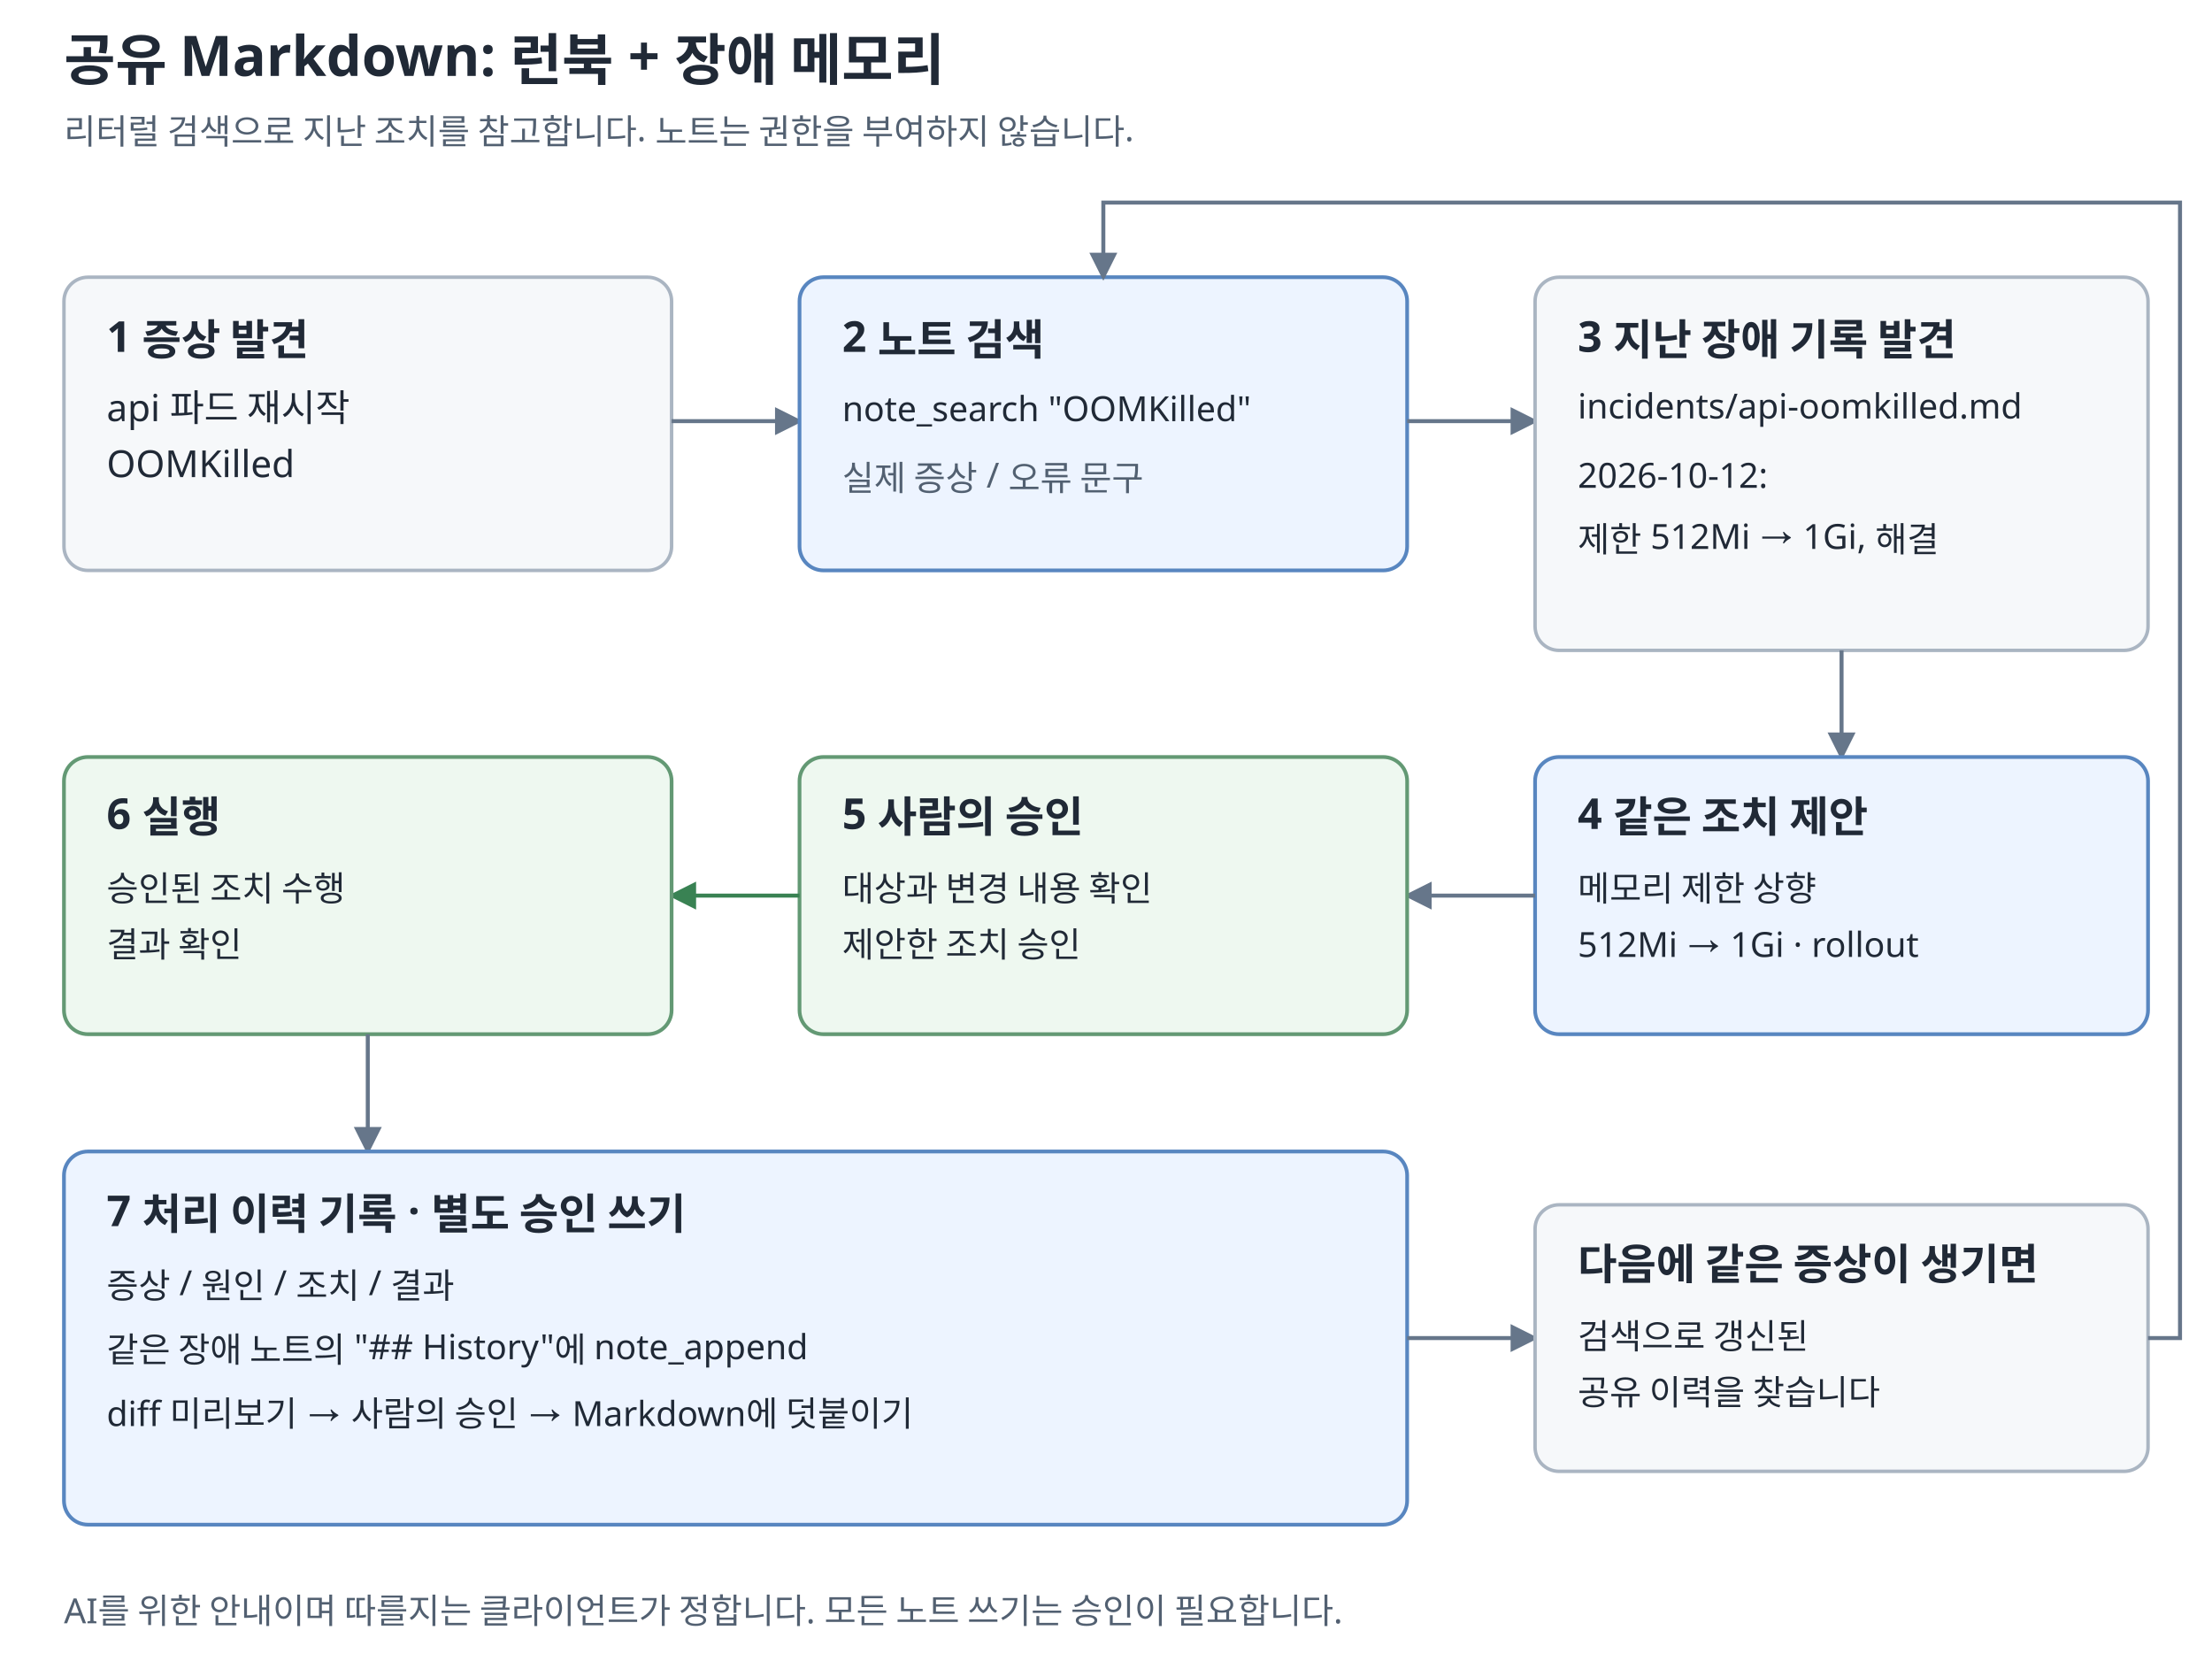
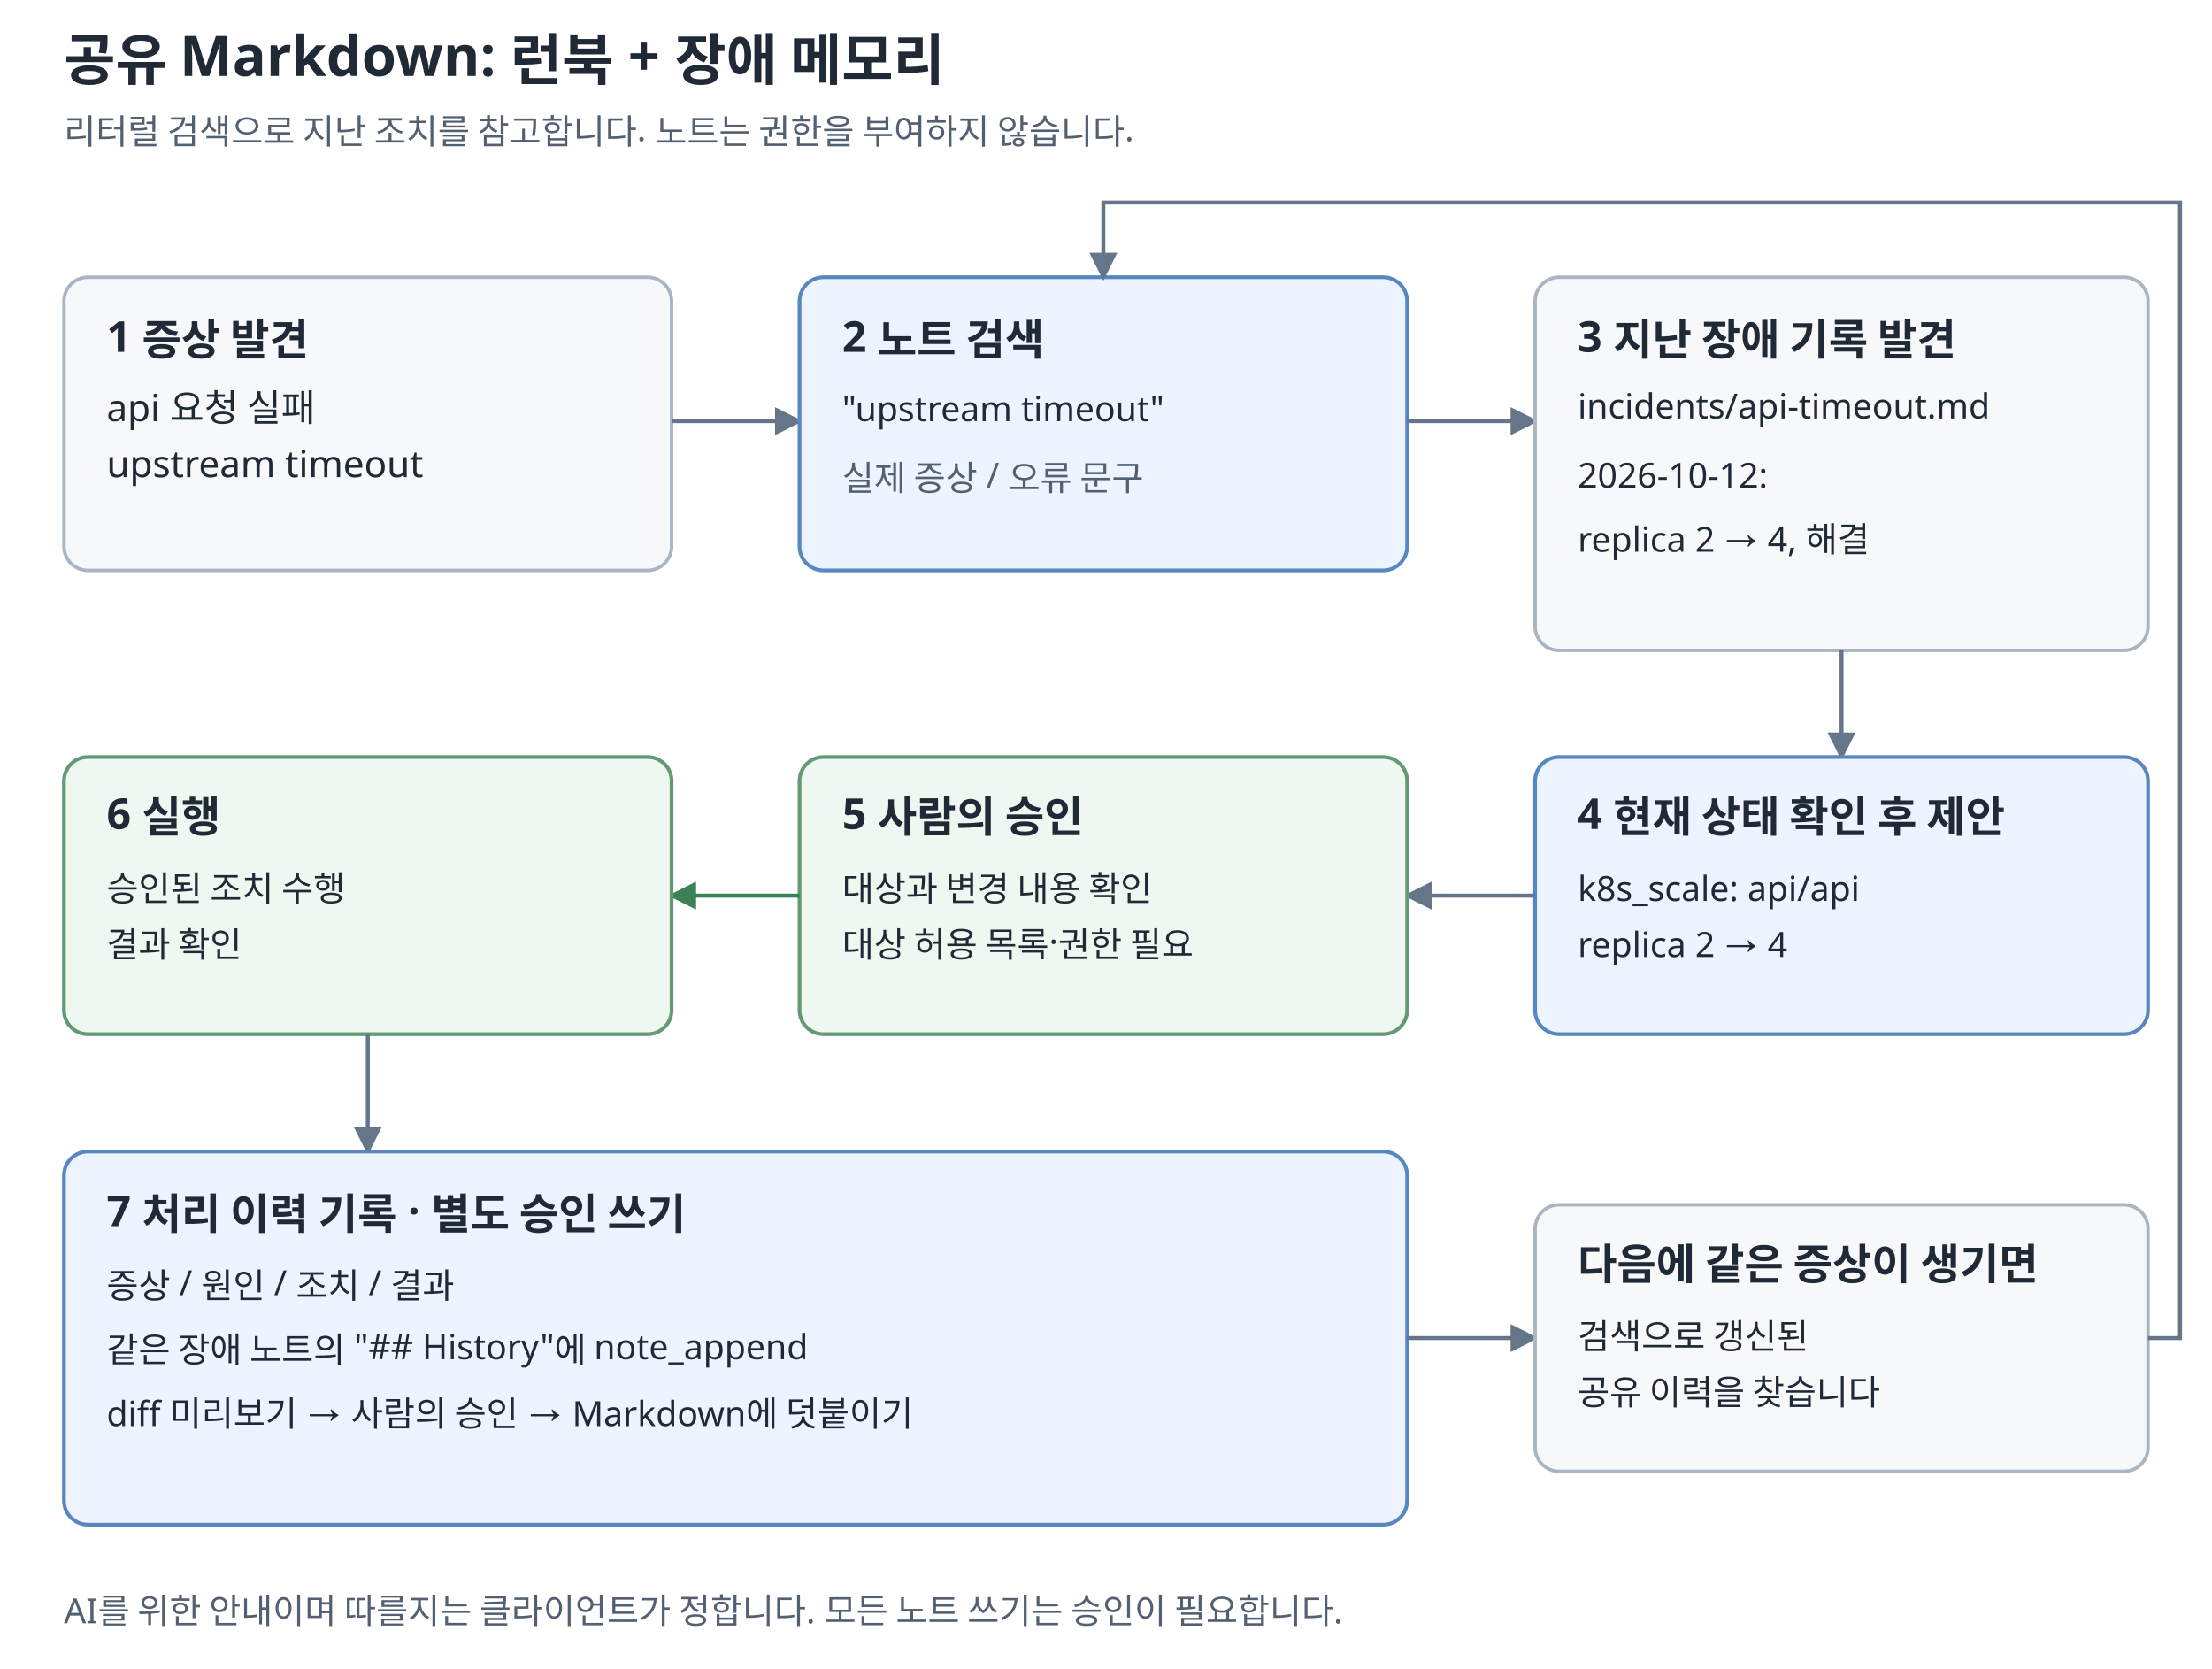
<svg xmlns="http://www.w3.org/2000/svg" viewBox="0 0 830 626" role="img" aria-labelledby="title desc" lang="ko">
  <style>
svg { font-family: -apple-system, BlinkMacSystemFont, "Segoe UI", "Noto Sans KR", "Apple SD Gothic Neo", "Malgun Gothic", "Noto Sans", Helvetica, Arial, sans-serif; font-size: 14px; }
text { fill: #202936; }
.title { font-size: 21px; font-weight: 700; }
.head { font-size: 16px; font-weight: 650; }
.small { font-size: 13px; }
.muted { fill: #526071; }
.box { fill: #f6f8fa; stroke: #aab5c2; stroke-width: 1.3; }
.accent { fill: #edf4ff; stroke: #5886c0; stroke-width: 1.4; }
.good { fill: #eef8f0; stroke: #639974; stroke-width: 1.4; }
.bad { fill: #fff1f0; stroke: #bc6664; stroke-width: 1.4; }
.boundary { fill: none; stroke: #8895a5; stroke-width: 1.3; stroke-dasharray: 6 5; }
.line { fill: none; stroke: #66768a; stroke-width: 1.5; marker-end: url(#arrow); }
.return { stroke-dasharray: 4 4; }
.allow { stroke: #398253; marker-end: url(#allow); }
.deny { stroke: #b44848; marker-end: url(#deny); }
.arrow { fill: #66768a; }
.allow-tip { fill: #398253; }
.deny-tip { fill: #b44848; }
@media (prefers-color-scheme: dark) {
 text { fill: #e5eaf1; }
 .muted { fill: #b3bfd0; }
 .box { fill: #202833; stroke: #64748b; }
 .accent { fill: #1a304c; stroke: #79a4df; }
 .good { fill: #183427; stroke: #77b68b; }
 .bad { fill: #3c2428; stroke: #d48989; }
 .boundary { stroke: #98a7bb; }
 .line { stroke: #a2b1c5; }
 .allow { stroke: #8bc99e; }
 .deny { stroke: #eda0a0; }
 .arrow { fill: #a2b1c5; }
 .allow-tip { fill: #8bc99e; }
 .deny-tip { fill: #eda0a0; }
}
</style>
  <defs>
    <marker id="arrow" viewBox="0 0 8 8" refX="7" refY="4" markerWidth="7" markerHeight="7" orient="auto">
      <path class="arrow" d="M0 0 8 4 0 8Z" />
    </marker>
    <marker id="allow" viewBox="0 0 8 8" refX="7" refY="4" markerWidth="7" markerHeight="7" orient="auto">
      <path class="allow-tip" d="M0 0 8 4 0 8Z" />
    </marker>
    <marker id="deny" viewBox="0 0 8 8" refX="7" refY="4" markerWidth="7" markerHeight="7" orient="auto">
      <path class="deny-tip" d="M0 0 8 4 0 8Z" />
    </marker>
  </defs>
  <text x="24" y="30" class="title">공유 Markdown: 런북 + 장애 메모리</text>
  <text x="24" y="54" class="small muted">리터럴 검색으로 지난 조치를 참고합니다. 노트는 권한을 부여하지 않습니다.</text>
  <rect x="24" y="104" width="228" height="110" rx="9" class="box" />
  <text x="40" y="132" class="head">1  증상 발견</text>
-   <text x="40" y="158">api 파드 재시작</text>
-   <text x="40" y="179">OOMKilled</text>
+   <text x="40" y="158">api 요청 실패</text>
+   <text x="40" y="179">upstream timeout</text>
  <path d="M252 158 H300" class="line " />
  <rect x="300" y="104" width="228" height="110" rx="9" class="accent" />
  <text x="316" y="132" class="head">2  노트 검색</text>
-   <text x="316" y="158" class="small">note_search "OOMKilled"</text>
+   <text x="316" y="158" class="small">"upstream timeout"</text>
  <text x="316" y="184" class="small muted">실제 증상 / 오류 문구</text>
  <path d="M528 158 H576" class="line " />
  <rect x="576" y="104" width="230" height="140" rx="9" class="box" />
  <text x="592" y="132" class="head">3  지난 장애 기록 발견</text>
-   <text x="592" y="157" class="small">incidents/api-oomkilled.md</text>
+   <text x="592" y="157" class="small">incidents/api-timeout.md</text>
  <text x="592" y="183" class="small">2026-10-12:</text>
-   <text x="592" y="207" class="small">제한 512Mi → 1Gi, 해결</text>
+   <text x="592" y="207" class="small">replica 2 → 4, 해결</text>
  <path d="M691 244 V284" class="line " />
  <rect x="576" y="284" width="230" height="104" rx="9" class="accent" />
-   <text x="592" y="311" class="head">4  같은 조치 제안</text>
-   <text x="592" y="338" class="small">메모리 제한 상향</text>
-   <text x="592" y="359" class="small">512Mi → 1Gi · rollout</text>
+   <text x="592" y="311" class="head">4  현재 상태 확인 후 제안</text>
+   <text x="592" y="338" class="small">k8s_scale: api/api</text>
+   <text x="592" y="359" class="small">replica 2 → 4</text>
  <path d="M576 336 H528" class="line " />
  <rect x="300" y="284" width="228" height="104" rx="9" class="good" />
  <text x="316" y="311" class="head">5  사람의 승인</text>
  <text x="316" y="338" class="small">대상과 변경 내용 확인</text>
-   <text x="316" y="359" class="small">제안한 조치 승인</text>
+   <text x="316" y="359" class="small">대상 허용 목록·권한 필요</text>
  <path d="M300 336 H252" class="line allow" />
  <rect x="24" y="284" width="228" height="104" rx="9" class="good" />
  <text x="40" y="311" class="head">6  실행</text>
  <text x="40" y="338" class="small">승인된 조치 수행</text>
  <text x="40" y="359" class="small">결과 확인</text>
  <path d="M138 388 V432" class="line " />
  <rect x="24" y="432" width="504" height="140" rx="9" class="accent" />
  <text x="40" y="460" class="head">7  처리 이력 기록 · 별도 승인 쓰기</text>
  <text x="40" y="487" class="small">증상 / 원인 / 조치 / 결과</text>
  <text x="40" y="511" class="small">같은 장애 노트의 "## History"에 note_append</text>
  <text x="40" y="535" class="small">diff 미리보기 → 사람의 승인 → Markdown에 덧붙이기</text>
  <path d="M528 502 H576" class="line " />
  <rect x="576" y="452" width="230" height="100" rx="9" class="box" />
  <text x="592" y="480" class="head">다음에 같은 증상이 생기면</text>
  <text x="592" y="506" class="small">검색으로 갱신된</text>
  <text x="592" y="527" class="small">공유 이력을 찾습니다</text>
  <path d="M806 502 H818 V76 H414 V104" class="line " />
  <text x="24" y="609" class="small muted">AI를 위한 안내이며 따를지는 클라이언트가 정합니다. 모든 노트 쓰기는 승인이 필요합니다.</text>
</svg>
